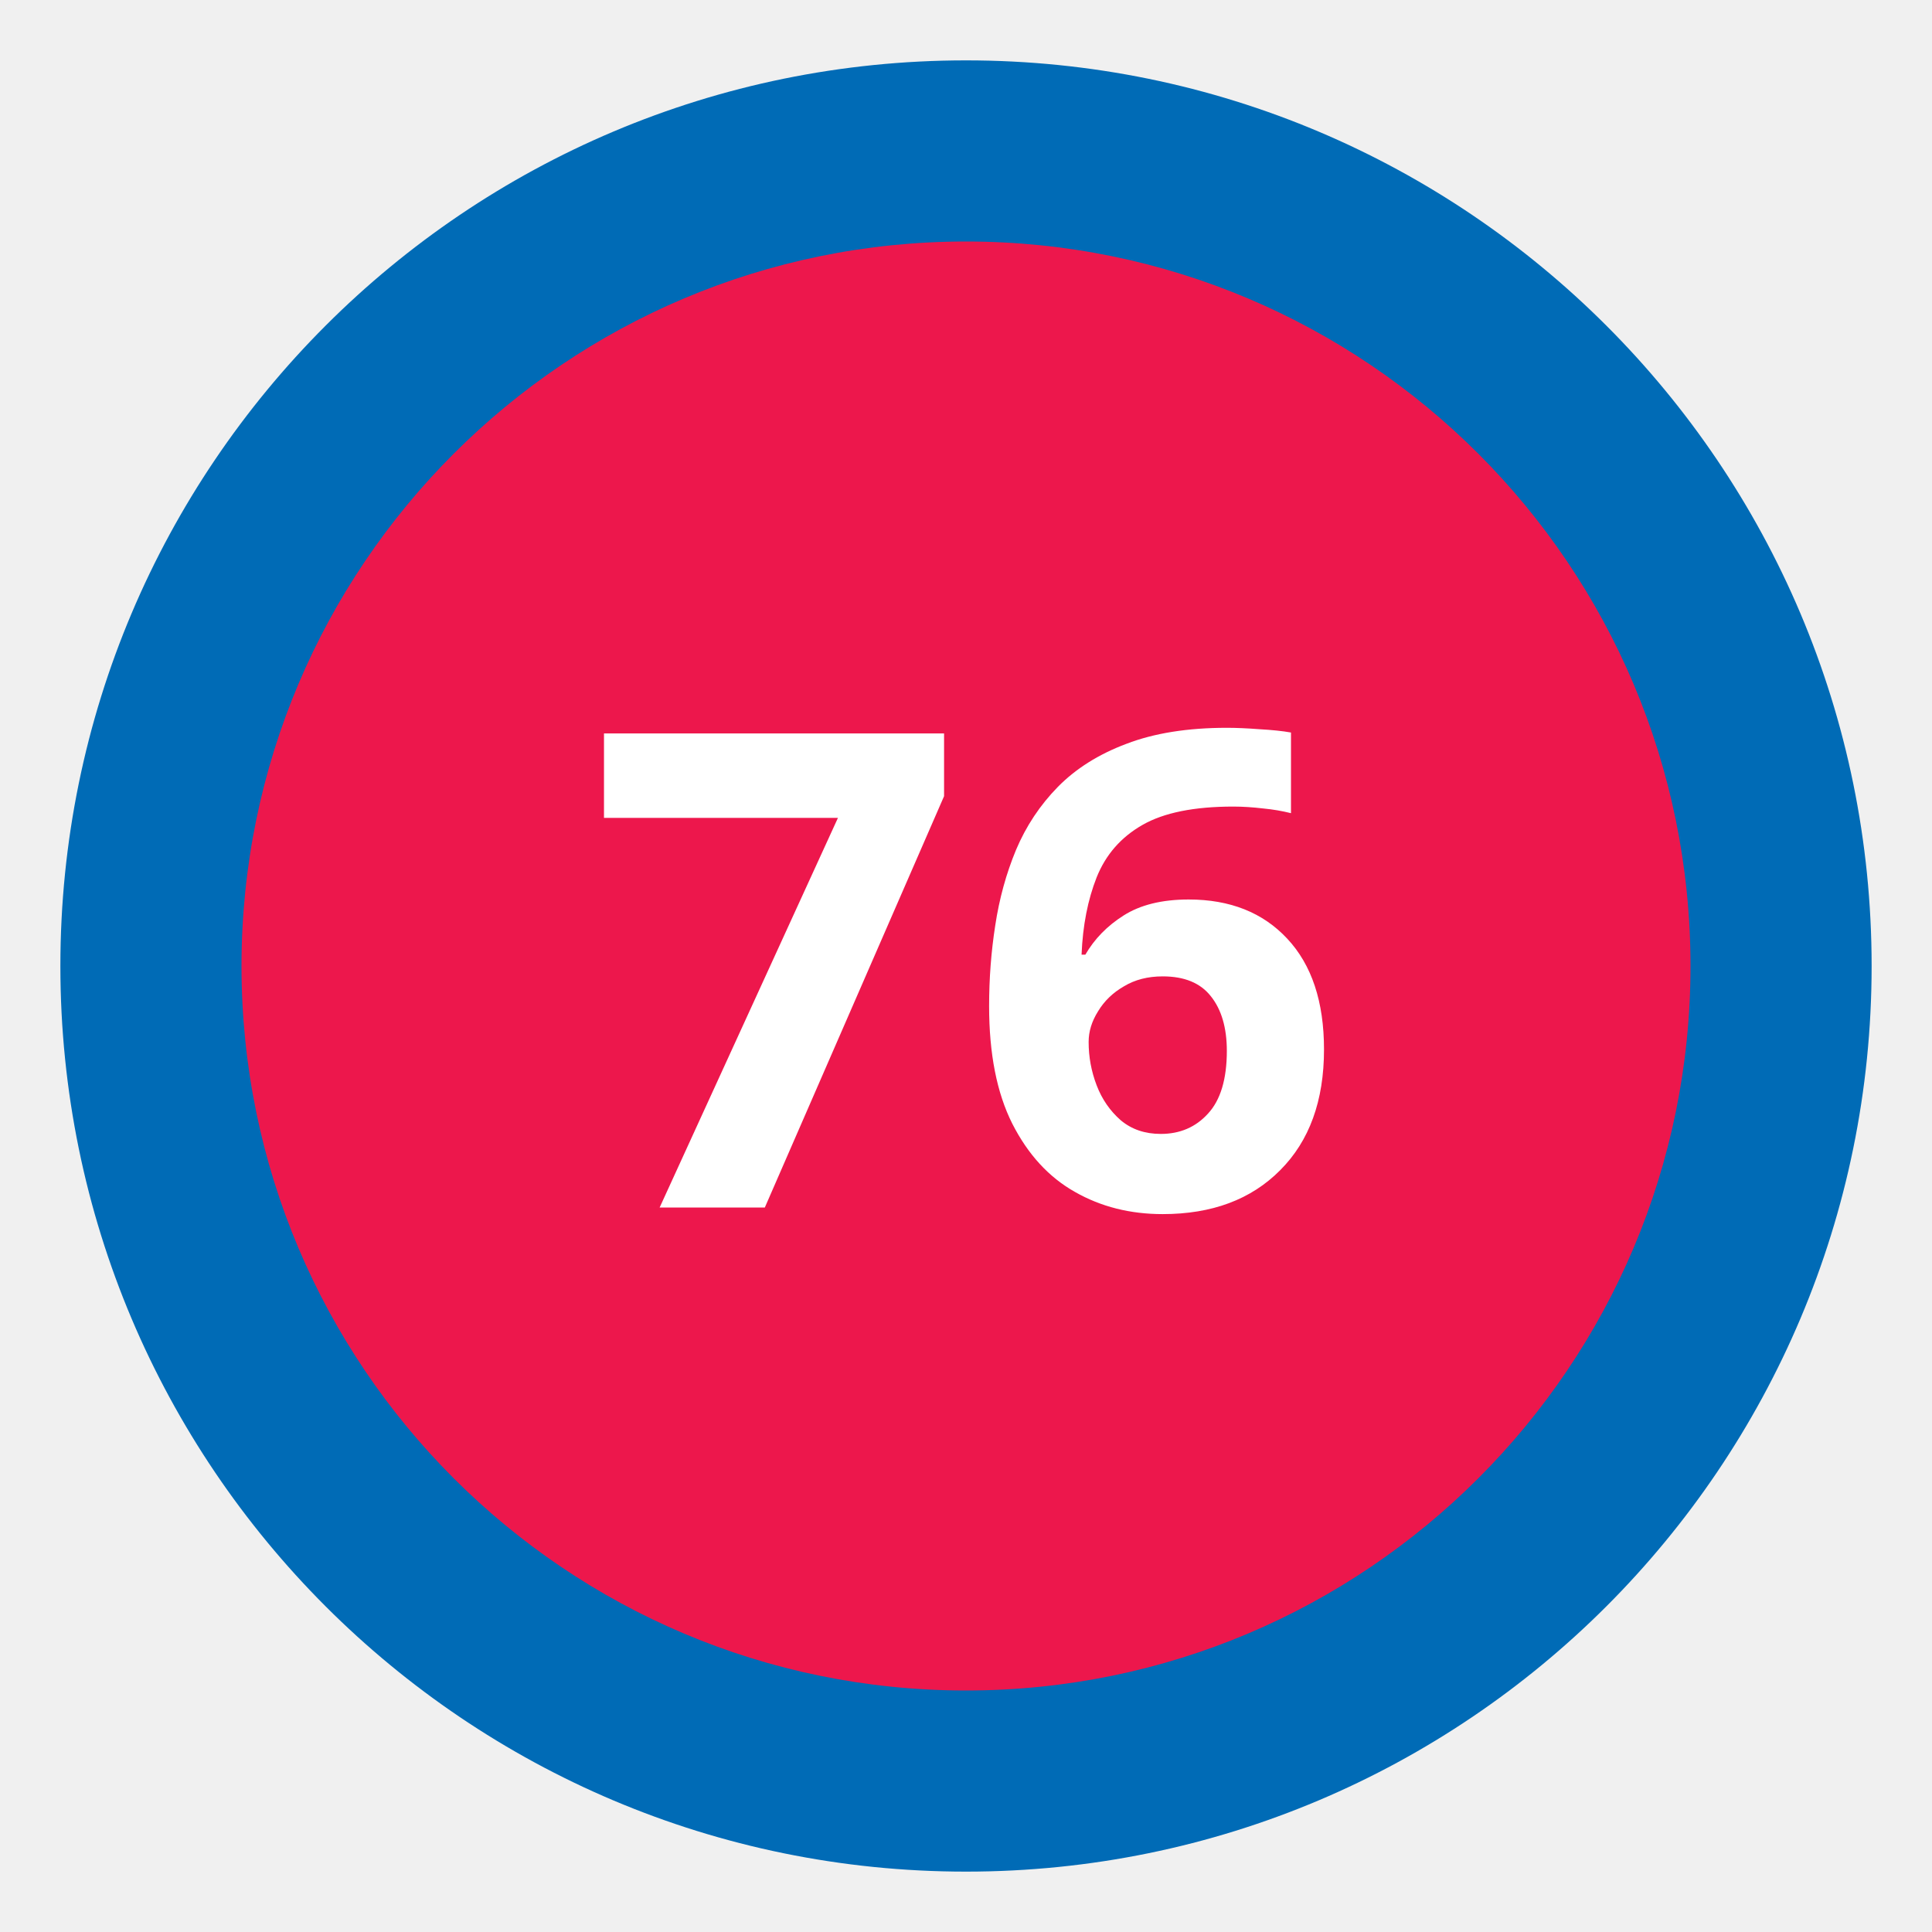
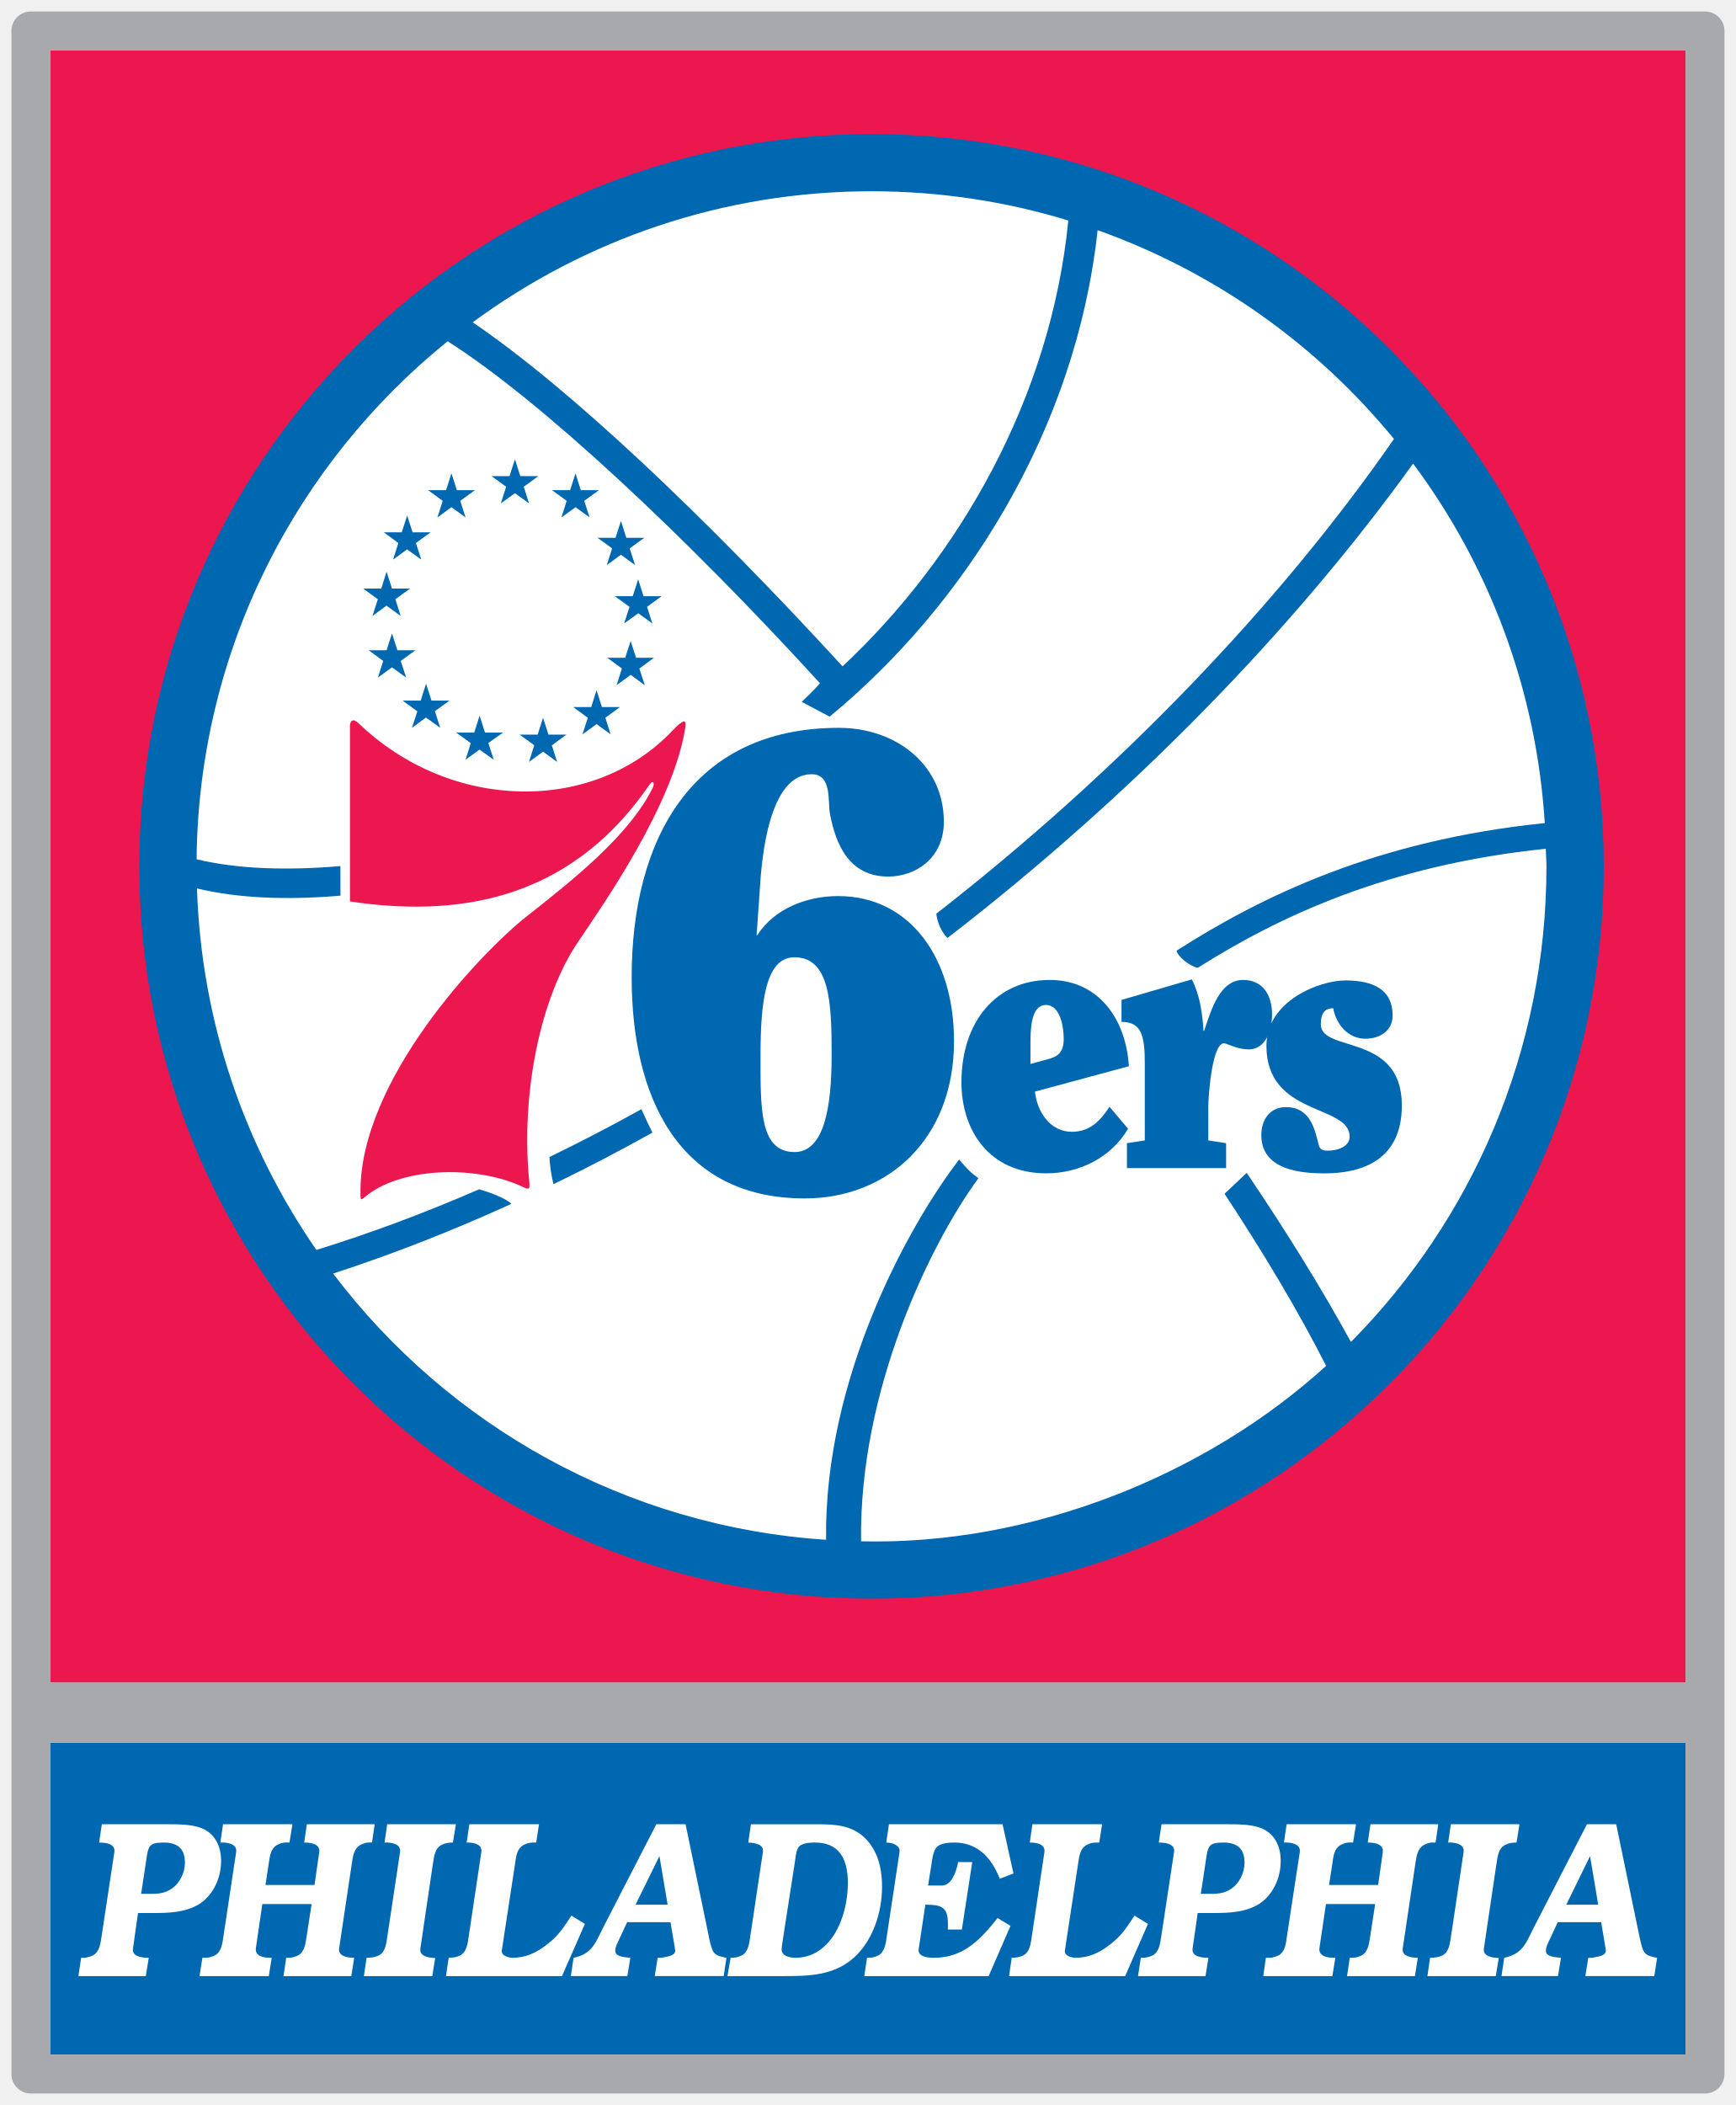
- <svg xmlns="http://www.w3.org/2000/svg" viewBox="0 0 64 64" fill="none">
-   <circle cx="32" cy="32" r="30" fill="#006BB6" />
-   <circle cx="32" cy="32" r="24" fill="#ED174C" />
-   <text x="32" y="40" text-anchor="middle" fill="#fff" font-family="Arial Black, sans-serif" font-size="22" font-weight="900">76</text>
+ <svg xmlns="http://www.w3.org/2000/svg" version="1.1" width="538.583" height="653.031" id="svg47582">
+   <defs id="defs47584" />
+   <g transform="translate(-133.3368,-210.1437)" id="layer1">
+     <g transform="matrix(20.52425,0,0,-20.52425,-9661.707,6160.297)" id="g47425">
+       <path d="m 478.001,264.475 24.724,0 0,24.674 -24.724,0 0,-24.674 z" id="path14497" style="fill:#ed174f;fill-opacity:1;fill-rule:nonzero;stroke:none" />
+       <path d="m 478.001,258.851 24.724,0 0,4.718 -24.724,0 0,-4.718 z" id="path14499" style="fill:#0067b1;fill-opacity:1;fill-rule:nonzero;stroke:none" />
+       <g transform="translate(502.725,264.4746)" id="g14505">
+         <path d="m 0,0 -0.339,0 -24.057,0 -0.328,0 0,24.674 L 0,24.674 0,0 z m -24.724,-5.623 0,4.718 0,0.001 0.328,0 24.057,0 0.339,0 0,-0.001 0,-4.718 -24.724,0 z m 25.017,30.883 -25.31,0 c -0.077,0 -0.153,-0.031 -0.207,-0.086 -0.055,-0.054 -0.086,-0.13 -0.086,-0.207 l 0,-30.883 c 0,-0.078 0.031,-0.153 0.086,-0.208 0.054,-0.054 0.13,-0.086 0.207,-0.086 l 25.31,0 c 0.077,0 0.153,0.032 0.207,0.086 0.055,0.055 0.086,0.13 0.086,0.208 l 0,30.883 c 0,0.077 -0.031,0.153 -0.086,0.207 -0.054,0.055 -0.13,0.086 -0.207,0.086" id="path14507" style="fill:#a7a9ac;fill-opacity:1;fill-rule:nonzero;stroke:none" />
+       </g>
+       <g transform="translate(490.4181,287.8815)" id="g14509">
+         <path d="m 0,0 c -6.113,0 -11.07,-4.955 -11.07,-11.068 0,-6.113 4.957,-11.069 11.07,-11.069 6.112,0 11.068,4.956 11.068,11.069 C 11.068,-4.955 6.112,0 0,0" id="path14511" style="fill:#0067b1;fill-opacity:1;fill-rule:nonzero;stroke:none" />
+       </g>
+       <g transform="translate(495.7422,271.8822)" id="g14513">
+         <path d="m 0,0 c 0.613,-0.929 1.139,-1.814 1.547,-2.619 -1.813,-1.652 -4.45,-2.716 -7.03,-2.652 -0.031,2.288 1.049,4.501 1.774,5.488 C -3.824,0.3 -3.893,0.37 -4,0.5 c -0.754,-0.98 -2.045,-3.296 -2.012,-5.748 -3.042,0.201 -5.718,1.734 -7.452,4.024 0.901,0.293 1.802,0.646 2.695,1.054 -0.091,0.089 -0.34,0.178 -0.487,0.22 -0.816,-0.355 -1.639,-0.663 -2.461,-0.917 -1.08,1.561 -1.739,3.438 -1.805,5.464 0.629,-0.149 1.352,-0.178 2.169,-0.109 l -10e-4,0.447 c -0.812,-0.069 -1.556,-0.045 -2.174,0.103 0.032,3.165 1.506,5.979 3.795,7.83 C -10.33,11.978 -8.147,9.934 -6.105,7.7 -6.203,7.577 -6.339,7.465 -6.379,7.417 l 0.421,-0.223 c 2.047,1.687 3.725,4.339 4.051,7.353 1.77,-0.63 3.313,-1.731 4.48,-3.156 C 0.83,8.879 -1.589,6.362 -4.346,4.215 -4.329,4.067 -4.259,3.93 -4.177,3.848 -1.403,5.989 1.046,8.495 2.862,11.019 4.007,9.483 4.724,7.615 4.853,5.585 2.301,5.325 0.563,4.473 -0.714,3.656 -0.696,3.566 -0.506,3.415 -0.392,3.398 0.824,4.167 2.474,4.951 4.868,5.197 4.87,5.11 4.878,5.02 4.878,4.931 4.878,2.128 3.749,-0.414 1.922,-2.258 1.486,-1.46 0.952,-0.598 0.347,0.298 L 0.005,-0.024" id="path14515" style="fill:#ffffff;fill-opacity:1;fill-rule:nonzero;stroke:none" />
+       </g>
+       <g transform="translate(489.9792,279.8365)" id="g14517">
+         <path d="m 0,0 c -2.099,2.289 -4.145,4.22 -5.591,5.2 1.69,1.244 3.771,1.981 6.03,1.981 1.035,0 2.034,-0.155 2.974,-0.442 C 3.148,4.051 1.759,1.645 0,0" id="path14519" style="fill:#ffffff;fill-opacity:1;fill-rule:nonzero;stroke:none" />
+       </g>
+       <g transform="translate(485.0269,282.9667)" id="g14521">
+         <path d="m 0,0 0.081,-0.255 0.273,0 -0.221,-0.161 0.08,-0.251 -0.213,0.154 -0.213,-0.154 0.08,0.252 -0.221,0.16 0.272,0 L 0,0 z" id="path14523" style="fill:#0067b1;fill-opacity:1;fill-rule:nonzero;stroke:none" />
+       </g>
+       <g transform="translate(486.6294,282.0345)" id="g14525">
+         <path d="m 0,0 0.081,-0.255 0.272,0 -0.221,-0.16 0.081,-0.252 -0.213,0.156 -0.214,-0.156 0.081,0.252 -0.222,0.16 0.273,0 L 0,0 z" id="path14527" style="fill:#0067b1;fill-opacity:1;fill-rule:nonzero;stroke:none" />
+       </g>
+       <g transform="translate(485.9423,282.7542)" id="g14529">
+         <path d="m 0,0 0.08,-0.255 0.274,0 -0.222,-0.161 0.081,-0.251 -0.212,0.155 -0.214,-0.155 0.08,0.251 -0.221,0.161 0.273,0 L 0,0 z" id="path14531" style="fill:#0067b1;fill-opacity:1;fill-rule:nonzero;stroke:none" />
+       </g>
+       <g transform="translate(486.8898,281.1519)" id="g14533">
+         <path d="m 0,0 0.081,-0.255 0.273,0 -0.22,-0.161 0.08,-0.251 -0.213,0.154 -0.213,-0.154 0.081,0.251 -0.222,0.161 0.271,0 L 0,0 z" id="path14535" style="fill:#0067b1;fill-opacity:1;fill-rule:nonzero;stroke:none" />
+       </g>
+       <g transform="translate(486.7758,280.2202)" id="g14537">
+         <path d="m 0,0 0.082,-0.254 0.271,0 -0.221,-0.163 0.082,-0.252 -0.213,0.157 -0.213,-0.157 0.08,0.253 -0.221,0.162 0.271,0 L 0,0 z" id="path14539" style="fill:#0067b1;fill-opacity:1;fill-rule:nonzero;stroke:none" />
+       </g>
+       <g transform="translate(486.2607,279.4755)" id="g14541">
+         <path d="m 0,0 0.081,-0.254 0.273,0 -0.221,-0.162 0.08,-0.251 -0.212,0.155 -0.214,-0.155 0.081,0.251 -0.222,0.162 0.273,0 L 0,0 z" id="path14543" style="fill:#0067b1;fill-opacity:1;fill-rule:nonzero;stroke:none" />
+       </g>
+       <g transform="translate(485.4517,279.0599)" id="g14545">
+         <path d="m 0,0 0.082,-0.255 0.272,0 -0.221,-0.162 0.08,-0.252 -0.212,0.156 -0.214,-0.156 0.08,0.253 -0.221,0.161 0.273,0 L 0,0 z" id="path14547" style="fill:#0067b1;fill-opacity:1;fill-rule:nonzero;stroke:none" />
+       </g>
+       <g transform="translate(483.3974,282.1165)" id="g14549">
+         <path d="m 0,0 -0.082,-0.254 -0.271,0 0.22,-0.162 -0.08,-0.251 0.212,0.155 0.215,-0.155 -0.082,0.251 0.223,0.162 -0.273,0 L 0,0 z" id="path14551" style="fill:#0067b1;fill-opacity:1;fill-rule:nonzero;stroke:none" />
+       </g>
+       <g transform="translate(484.0669,282.7542)" id="g14553">
+         <path d="m 0,0 -0.081,-0.255 -0.271,0 0.22,-0.161 -0.08,-0.251 0.212,0.155 0.214,-0.155 -0.081,0.251 0.222,0.161 -0.273,0 L 0,0 z" id="path14555" style="fill:#0067b1;fill-opacity:1;fill-rule:nonzero;stroke:none" />
+       </g>
+       <g transform="translate(483.0862,281.2671)" id="g14557">
+         <path d="m 0,0 -0.08,-0.255 -0.274,0 0.222,-0.161 -0.081,-0.253 0.212,0.156 0.214,-0.156 -0.08,0.253 0.222,0.161 -0.273,0 L 0,0 z" id="path14559" style="fill:#0067b1;fill-opacity:1;fill-rule:nonzero;stroke:none" />
+       </g>
+       <g transform="translate(483.1685,280.3345)" id="g14561">
+         <path d="m 0,0 -0.082,-0.255 -0.271,0 0.22,-0.161 -0.08,-0.252 0.212,0.155 0.215,-0.155 -0.082,0.252 0.221,0.161 -0.272,0 L 0,0 z" id="path14563" style="fill:#0067b1;fill-opacity:1;fill-rule:nonzero;stroke:none" />
+       </g>
+       <g transform="translate(483.6833,279.5736)" id="g14565">
+         <path d="m 0,0 -0.081,-0.255 -0.273,0 0.222,-0.162 -0.081,-0.249 0.212,0.155 0.215,-0.155 -0.081,0.251 0.221,0.16 -0.272,0 L 0,0 z" id="path14567" style="fill:#0067b1;fill-opacity:1;fill-rule:nonzero;stroke:none" />
+       </g>
+       <g transform="translate(484.4928,279.0914)" id="g14569">
+         <path d="m 0,0 -0.081,-0.256 -0.273,0 0.221,-0.16 -0.08,-0.251 0.212,0.154 0.215,-0.154 -0.082,0.253 0.222,0.158 -0.273,0 L 0,0 z" id="path14571" style="fill:#0067b1;fill-opacity:1;fill-rule:nonzero;stroke:none" />
+       </g>
+       <g transform="translate(487.105,272.7885)" id="g14573">
+         <path d="m 0,0 c -0.512,-0.284 -0.978,-0.529 -1.496,-0.779 -0.026,0.105 -0.059,0.289 -0.059,0.411 0.465,0.227 0.929,0.466 1.388,0.722 C -0.11,0.23 -0.058,0.115 0,0" id="path14575" style="fill:#0067b1;fill-opacity:1;fill-rule:nonzero;stroke:none" />
+       </g>
+       <g transform="translate(479.4469,261.2828)" id="g14577">
+         <path d="M 0,0 C 0.145,0 0.275,-0.01 0.402,0.086 0.511,0.161 0.591,0.32 0.591,0.469 0.591,0.704 0.458,0.775 0.269,0.775 0.038,0.775 0.038,0.719 0.003,0.488 L -0.071,0 0,0 z m -0.194,-0.826 c -0.019,-0.121 0.129,-0.141 0.238,-0.141 L 0,-1.244 l -1.019,0 0.041,0.277 0.059,0 c 0.035,0.007 0.103,0.023 0.133,0.044 0.092,0.061 0.101,0.182 0.118,0.286 l 0.192,1.265 c 0.018,0.116 -0.097,0.147 -0.23,0.147 l 0.041,0.277 0.987,0 c 0.151,0 0.363,0 0.506,-0.054 0.203,-0.074 0.31,-0.26 0.31,-0.503 0,-0.266 -0.128,-0.522 -0.331,-0.65 C 0.597,-0.283 0.349,-0.29 0.118,-0.29 l -0.236,0 -0.076,-0.536 z" id="path14579" style="fill:#ffffff;fill-opacity:1;fill-rule:nonzero;stroke:none" />
+       </g>
+       <g transform="translate(481.111,260.4641)" id="g14581">
+         <path d="m 0,0 c -0.018,-0.128 0.123,-0.151 0.239,-0.148 l -0.044,-0.277 -1.047,0 0.043,0.277 0.071,0 c 0.032,0.003 0.1,0.023 0.132,0.043 0.089,0.062 0.1,0.182 0.116,0.287 l 0.191,1.264 c 0.018,0.117 -0.097,0.14 -0.183,0.148 l -0.055,0 0.04,0.277 1.049,0 L 0.508,1.594 C 0.425,1.598 0.396,1.594 0.325,1.56 0.218,1.503 0.21,1.381 0.192,1.264 l -0.047,-0.311 0.741,0 0.071,0.493 C 0.975,1.57 0.839,1.594 0.73,1.594 l 0.04,0.277 1.026,0 L 1.755,1.594 C 1.681,1.598 1.648,1.591 1.583,1.56 1.477,1.503 1.466,1.381 1.448,1.264 L 1.258,-0.007 C 1.241,-0.125 1.386,-0.148 1.486,-0.148 l -0.044,-0.277 -1.025,0 0.041,0.277 0.059,0 c 0.035,0.003 0.103,0.023 0.133,0.043 0.092,0.062 0.1,0.182 0.118,0.287 l 0.074,0.482 -0.745,0 L 0,0 z" id="path14583" style="fill:#ffffff;fill-opacity:1;fill-rule:nonzero;stroke:none" />
+       </g>
+       <g transform="translate(483.7772,260.0392)" id="g14585">
+         <path d="m 0,0 -1.034,0 0.041,0.277 c 0.07,0 0.127,0.009 0.18,0.033 0.106,0.051 0.118,0.183 0.135,0.297 l 0.19,1.264 c 0.018,0.117 -0.097,0.14 -0.183,0.148 l -0.051,0 0.041,0.277 1.038,0 L 0.312,2.019 C 0.25,2.019 0.194,2.011 0.144,1.985 0.038,1.935 0.026,1.803 0.008,1.689 L -0.18,0.417 C -0.198,0.3 -0.057,0.277 0.044,0.273 L 0,0 z" id="path14587" style="fill:#ffffff;fill-opacity:1;fill-rule:nonzero;stroke:none" />
+       </g>
+       <g transform="translate(485.7383,260.0392)" id="g14589">
+         <path d="m 0,0 -1.754,0 0.041,0.277 c 0.062,0 0.118,0.009 0.168,0.033 0.107,0.051 0.118,0.183 0.136,0.297 l 0.189,1.264 c 0.018,0.117 -0.097,0.148 -0.221,0.148 l 0.04,0.277 1.053,0 -0.042,-0.277 c -0.086,0 -0.117,0 -0.186,-0.034 C -0.685,1.928 -0.694,1.806 -0.711,1.689 L -0.91,0.387 c -0.012,-0.08 0.107,-0.11 0.16,-0.11 0.204,0 0.36,0.073 0.532,0.208 0.168,0.132 0.23,0.233 0.36,0.429 L 0.346,0.789 0,0 z" id="path14591" style="fill:#ffffff;fill-opacity:1;fill-rule:nonzero;stroke:none" />
+       </g>
+       <g transform="translate(487.2112,261.8526)" id="g14593">
+         <path d="m 0,0 -0.361,-0.734 0.485,0 L 0,0 z M 0.738,-1.174 C 0.749,-1.237 0.776,-1.359 0.8,-1.415 0.835,-1.503 0.903,-1.51 0.978,-1.53 l 0.035,-0.007 -0.042,-0.276 -1.042,0 0.044,0.276 0.053,0 c 0.073,0.017 0.236,0.024 0.21,0.131 l -0.069,0.408 -0.655,0 -0.147,-0.316 c -0.018,-0.041 -0.033,-0.072 -0.033,-0.118 0,-0.098 0.168,-0.095 0.228,-0.105 l -0.045,-0.276 -0.854,0 0.041,0.276 c 0.284,0.061 0.329,0.223 0.453,0.469 l 0.798,1.55 0.442,0 0.343,-1.656 z" id="path14595" style="fill:#ffffff;fill-opacity:1;fill-rule:nonzero;stroke:none" />
+       </g>
+       <g transform="translate(489.0674,260.5243)" id="g14597">
+         <path d="m 0,0 c -0.003,-0.024 -0.009,-0.057 -0.009,-0.081 0,-0.111 0.141,-0.127 0.21,-0.127 0.526,0 0.791,0.596 0.791,1.131 0,0.385 -0.147,0.611 -0.498,0.611 C 0.428,1.534 0.313,1.527 0.26,1.479 0.213,1.434 0.204,1.328 0.195,1.264 L 0.012,0.084 0,0 z m 0.442,1.81 c 0.246,0 0.53,0.011 0.743,-0.152 C 1.424,1.474 1.509,1.183 1.509,0.867 1.509,0.465 1.362,0.044 1.085,-0.205 0.777,-0.481 0.393,-0.485 0.02,-0.485 l -0.848,0 0.048,0.277 c 0.056,-0.003 0.112,0.009 0.163,0.033 0.106,0.051 0.118,0.183 0.135,0.297 l 0.189,1.264 c 0.018,0.117 -0.097,0.14 -0.221,0.148 l 0.041,0.276 0.915,0 z" id="path14599" style="fill:#ffffff;fill-opacity:1;fill-rule:nonzero;stroke:none" />
+       </g>
+       <g transform="translate(492.188,260.0392)" id="g14601">
+         <path d="m 0,0 -1.88,0 0.041,0.277 c 0.06,-0.004 0.117,0.009 0.166,0.033 0.103,0.051 0.118,0.183 0.134,0.297 l 0.191,1.264 c 0.006,0.048 -0.006,0.074 -0.041,0.101 -0.042,0.033 -0.109,0.047 -0.159,0.047 l 0.041,0.277 1.717,0 L 0.375,1.551 0.168,1.472 C 0.034,1.813 -0.186,2.019 -0.521,2.019 -0.592,2.019 -0.727,2.011 -0.784,1.951 -0.84,1.889 -0.855,1.762 -0.866,1.681 l -0.05,-0.312 0.21,0 c 0.138,0 0.215,0.194 0.244,0.354 l 0.214,0 -0.157,-1.019 -0.211,0 0,0.091 c 0,0.259 -0.109,0.284 -0.341,0.284 L -1.058,0.407 c -0.018,-0.121 0.154,-0.13 0.23,-0.13 0.425,0 0.677,0.239 0.963,0.601 L 0.33,0.759 0,0 z" id="path14603" style="fill:#ffffff;fill-opacity:1;fill-rule:nonzero;stroke:none" />
+       </g>
+       <g transform="translate(494.2516,260.0392)" id="g14605">
+         <path d="m 0,0 -1.755,0 0.04,0.277 c 0.062,0 0.119,0.009 0.17,0.033 0.106,0.051 0.117,0.183 0.135,0.297 l 0.189,1.264 c 0.017,0.117 -0.098,0.148 -0.221,0.148 l 0.04,0.277 1.053,0 -0.042,-0.277 c -0.086,0 -0.118,0 -0.186,-0.034 C -0.686,1.928 -0.695,1.806 -0.713,1.689 L -0.911,0.387 c -0.012,-0.08 0.106,-0.11 0.159,-0.11 0.204,0 0.361,0.073 0.533,0.208 0.168,0.132 0.23,0.233 0.36,0.429 L 0.344,0.789 0,0 z" id="path14607" style="fill:#ffffff;fill-opacity:1;fill-rule:nonzero;stroke:none" />
+       </g>
+       <g transform="translate(495.4661,261.2828)" id="g14609">
+         <path d="M 0,0 C 0.144,0 0.275,-0.01 0.401,0.086 0.511,0.161 0.59,0.32 0.59,0.469 0.59,0.704 0.458,0.775 0.269,0.775 0.038,0.775 0.038,0.719 0.003,0.488 L -0.071,0 0,0 z m -0.195,-0.826 c -0.018,-0.121 0.13,-0.141 0.239,-0.141 L 0,-1.244 l -1.02,0 0.042,0.277 0.059,0 c 0.035,0.007 0.104,0.023 0.133,0.044 0.091,0.061 0.101,0.182 0.118,0.286 l 0.192,1.265 c 0.018,0.116 -0.097,0.147 -0.23,0.147 l 0.041,0.277 0.987,0 c 0.151,0 0.363,0 0.505,-0.054 0.204,-0.074 0.31,-0.26 0.31,-0.503 0,-0.266 -0.127,-0.522 -0.33,-0.65 C 0.597,-0.283 0.349,-0.29 0.118,-0.29 l -0.236,0 -0.077,-0.536 z" id="path14611" style="fill:#ffffff;fill-opacity:1;fill-rule:nonzero;stroke:none" />
+       </g>
+       <g transform="translate(497.1888,260.4641)" id="g14613">
+         <path d="m 0,0 c -0.018,-0.128 0.124,-0.151 0.24,-0.148 l -0.045,-0.277 -1.045,0 0.04,0.277 0.071,0 c 0.033,0.003 0.101,0.023 0.133,0.043 0.09,0.062 0.101,0.182 0.115,0.287 l 0.193,1.264 c 0.018,0.117 -0.098,0.14 -0.183,0.148 l -0.056,0 0.041,0.277 1.049,0 L 0.508,1.594 C 0.425,1.598 0.396,1.594 0.325,1.56 0.219,1.503 0.21,1.381 0.193,1.264 l -0.048,-0.311 0.742,0 0.07,0.493 C 0.975,1.57 0.84,1.594 0.73,1.594 l 0.041,0.277 1.025,0 L 1.755,1.594 C 1.681,1.598 1.648,1.591 1.584,1.56 1.477,1.503 1.467,1.381 1.448,1.264 L 1.259,-0.007 C 1.241,-0.125 1.386,-0.148 1.487,-0.148 l -0.044,-0.277 -1.026,0 0.041,0.277 0.059,0 c 0.036,0.003 0.103,0.023 0.133,0.043 0.092,0.062 0.1,0.182 0.118,0.287 l 0.074,0.482 -0.744,0 L 0,0 z" id="path14615" style="fill:#ffffff;fill-opacity:1;fill-rule:nonzero;stroke:none" />
+       </g>
+       <g transform="translate(499.8543,260.0392)" id="g14617">
+         <path d="m 0,0 -1.034,0 0.041,0.277 c 0.071,0 0.128,0.009 0.182,0.033 0.105,0.051 0.117,0.183 0.135,0.297 l 0.189,1.264 c 0.018,0.117 -0.098,0.14 -0.183,0.148 l -0.05,0 0.041,0.277 1.037,0 L 0.314,2.019 C 0.252,2.019 0.196,2.011 0.145,1.985 0.039,1.935 0.026,1.803 0.009,1.689 L -0.18,0.417 C -0.198,0.3 -0.056,0.277 0.045,0.273 L 0,0 z" id="path14619" style="fill:#ffffff;fill-opacity:1;fill-rule:nonzero;stroke:none" />
+       </g>
+       <g transform="translate(501.2795,261.8526)" id="g14621">
+         <path d="m 0,0 -0.36,-0.734 0.483,0 L 0,0 z M 0.738,-1.174 C 0.75,-1.237 0.776,-1.359 0.8,-1.415 0.836,-1.503 0.904,-1.51 0.978,-1.53 l 0.035,-0.007 -0.042,-0.276 -1.042,0 0.044,0.276 0.053,0 c 0.074,0.017 0.237,0.024 0.21,0.131 l -0.068,0.408 -0.656,0 -0.148,-0.316 c -0.017,-0.041 -0.032,-0.072 -0.032,-0.118 0,-0.098 0.168,-0.095 0.228,-0.105 l -0.045,-0.276 -0.854,0 0.041,0.276 c 0.284,0.061 0.328,0.223 0.453,0.469 l 0.798,1.55 0.442,0 0.343,-1.656 z" id="path14623" style="fill:#ffffff;fill-opacity:1;fill-rule:nonzero;stroke:none" />
+       </g>
+       <g transform="translate(495.7773,272.2524)" id="g14625">
+         <path d="m 0,0 -1.499,0 0,0.377 0.27,0.041 0,1.172 c 0,0.421 -0.056,0.62 -0.352,0.62 l 0,0.332 1.063,0.31 c 0.121,-0.236 0.16,-0.507 0.176,-0.776 l 0.011,0 c 0.106,0.321 0.239,0.768 0.587,0.768 0.304,0 0.439,-0.235 0.439,-0.522 0,-0.29 -0.127,-0.528 -0.35,-0.528 -0.153,0 -0.283,0.065 -0.356,0.089 -0.195,0.066 -0.258,-0.78 -0.258,-0.956 l 0,-0.509 L 0,0.377 0,0 z" id="path14627" style="fill:#0067b1;fill-opacity:1;fill-rule:nonzero;stroke:none" />
+       </g>
+       <g transform="translate(498.295,274.5579)" id="g14629">
+         <path d="m 0,0 c 0,-0.233 -0.199,-0.35 -0.412,-0.35 -0.257,0 -0.44,0.21 -0.486,0.461 -0.111,0 -0.188,-0.057 -0.188,-0.243 0,-0.434 1.225,-0.125 1.225,-1.225 0,-0.823 -0.594,-1.028 -1.166,-1.028 -0.35,0 -0.958,0.045 -0.958,0.577 0,0.24 0.133,0.424 0.372,0.424 0.373,0 0.437,-0.342 0.499,-0.583 0.019,-0.064 0.074,-0.075 0.126,-0.075 0.196,0 0.338,0.082 0.338,0.211 0,0.495 -1.258,0.303 -1.258,1.373 0,0.682 0.804,0.989 1.191,0.989 C -0.276,0.531 0,0.384 0,0" id="path14631" style="fill:#0067b1;fill-opacity:1;fill-rule:nonzero;stroke:none" />
+       </g>
+       <g transform="translate(489.2514,272.495)" id="g14633">
+         <path d="m 0,0 c -0.534,0 -0.512,0.683 -0.512,1.472 0,0.789 0.075,1.472 0.512,1.472 0.536,0 0.563,-0.683 0.563,-1.472 C 0.563,0.683 0.454,0 0,0 m 0.662,3.869 c -0.477,0 -0.966,-0.19 -1.223,-0.591 l -0.01,0 0.048,0.692 c 0.028,0.468 0.134,1.741 0.784,1.741 0.311,0 0.241,-0.414 0.277,-0.603 0.085,-0.44 0.278,-0.944 0.88,-0.944 0.41,0 0.841,0.272 0.841,0.828 0,0.857 -0.717,1.42 -1.587,1.42 -2.236,0 -3.132,-1.705 -3.132,-3.771 0,-1.793 0.697,-3.342 2.616,-3.342 1.247,0 2.257,0.887 2.257,2.378 0,1.258 -0.667,2.192 -1.751,2.192" id="path14635" style="fill:#0067b1;fill-opacity:1;fill-rule:nonzero;stroke:none" />
+       </g>
+       <g transform="translate(482.5327,278.9433)" id="g14637">
+         <path d="m 0,0 0,-2.661 c 1.491,-0.221 3.27,-0.073 4.528,1.766 0.053,0.078 0.084,0.023 0.05,-0.046 C 4.226,-1.654 3.395,-2.317 2.677,-2.882 1.986,-3.424 0.134,-5.367 0.159,-7.076 0.16,-7.206 0.165,-7.171 0.28,-7.085 c 0.562,0.417 1.663,0.43 2.339,0.107 0.094,-0.044 0.102,-0.031 0.091,0.09 -0.13,1.325 0.168,2.773 0.736,3.613 0.392,0.582 1.445,2.081 1.626,3.256 C 5.091,0.102 5.028,0.083 4.876,-0.078 3.683,-1.338 1.526,-1.307 0.134,0.03 0.046,0.113 0.007,0.075 0,0" id="path14639" style="fill:#ed174f;fill-opacity:1;fill-rule:nonzero;stroke:none" />
+       </g>
+       <g transform="translate(492.8196,274.1113)" id="g14641">
+         <path d="m 0,0 c 0,0.214 0,0.607 0.233,0.607 0.218,0 0.27,-0.331 0.27,-0.514 0,-0.218 -0.103,-0.271 -0.254,-0.31 L 0,-0.285 0,0 z m 0.627,-1.31 c -0.331,0 -0.526,0.302 -0.559,0.607 l 1.42,0.384 C 1.447,0.372 1.046,0.985 0.291,0.985 c -0.802,0 -1.334,-0.624 -1.334,-1.547 0,-0.719 0.412,-1.376 1.282,-1.376 0.498,0 0.979,0.235 1.237,0.674 L 1.195,-0.932 C 1.058,-1.144 0.898,-1.31 0.627,-1.31" id="path14643" style="fill:#0067b1;fill-opacity:1;fill-rule:nonzero;stroke:none" />
+       </g>
+     </g>
+   </g>
</svg>
